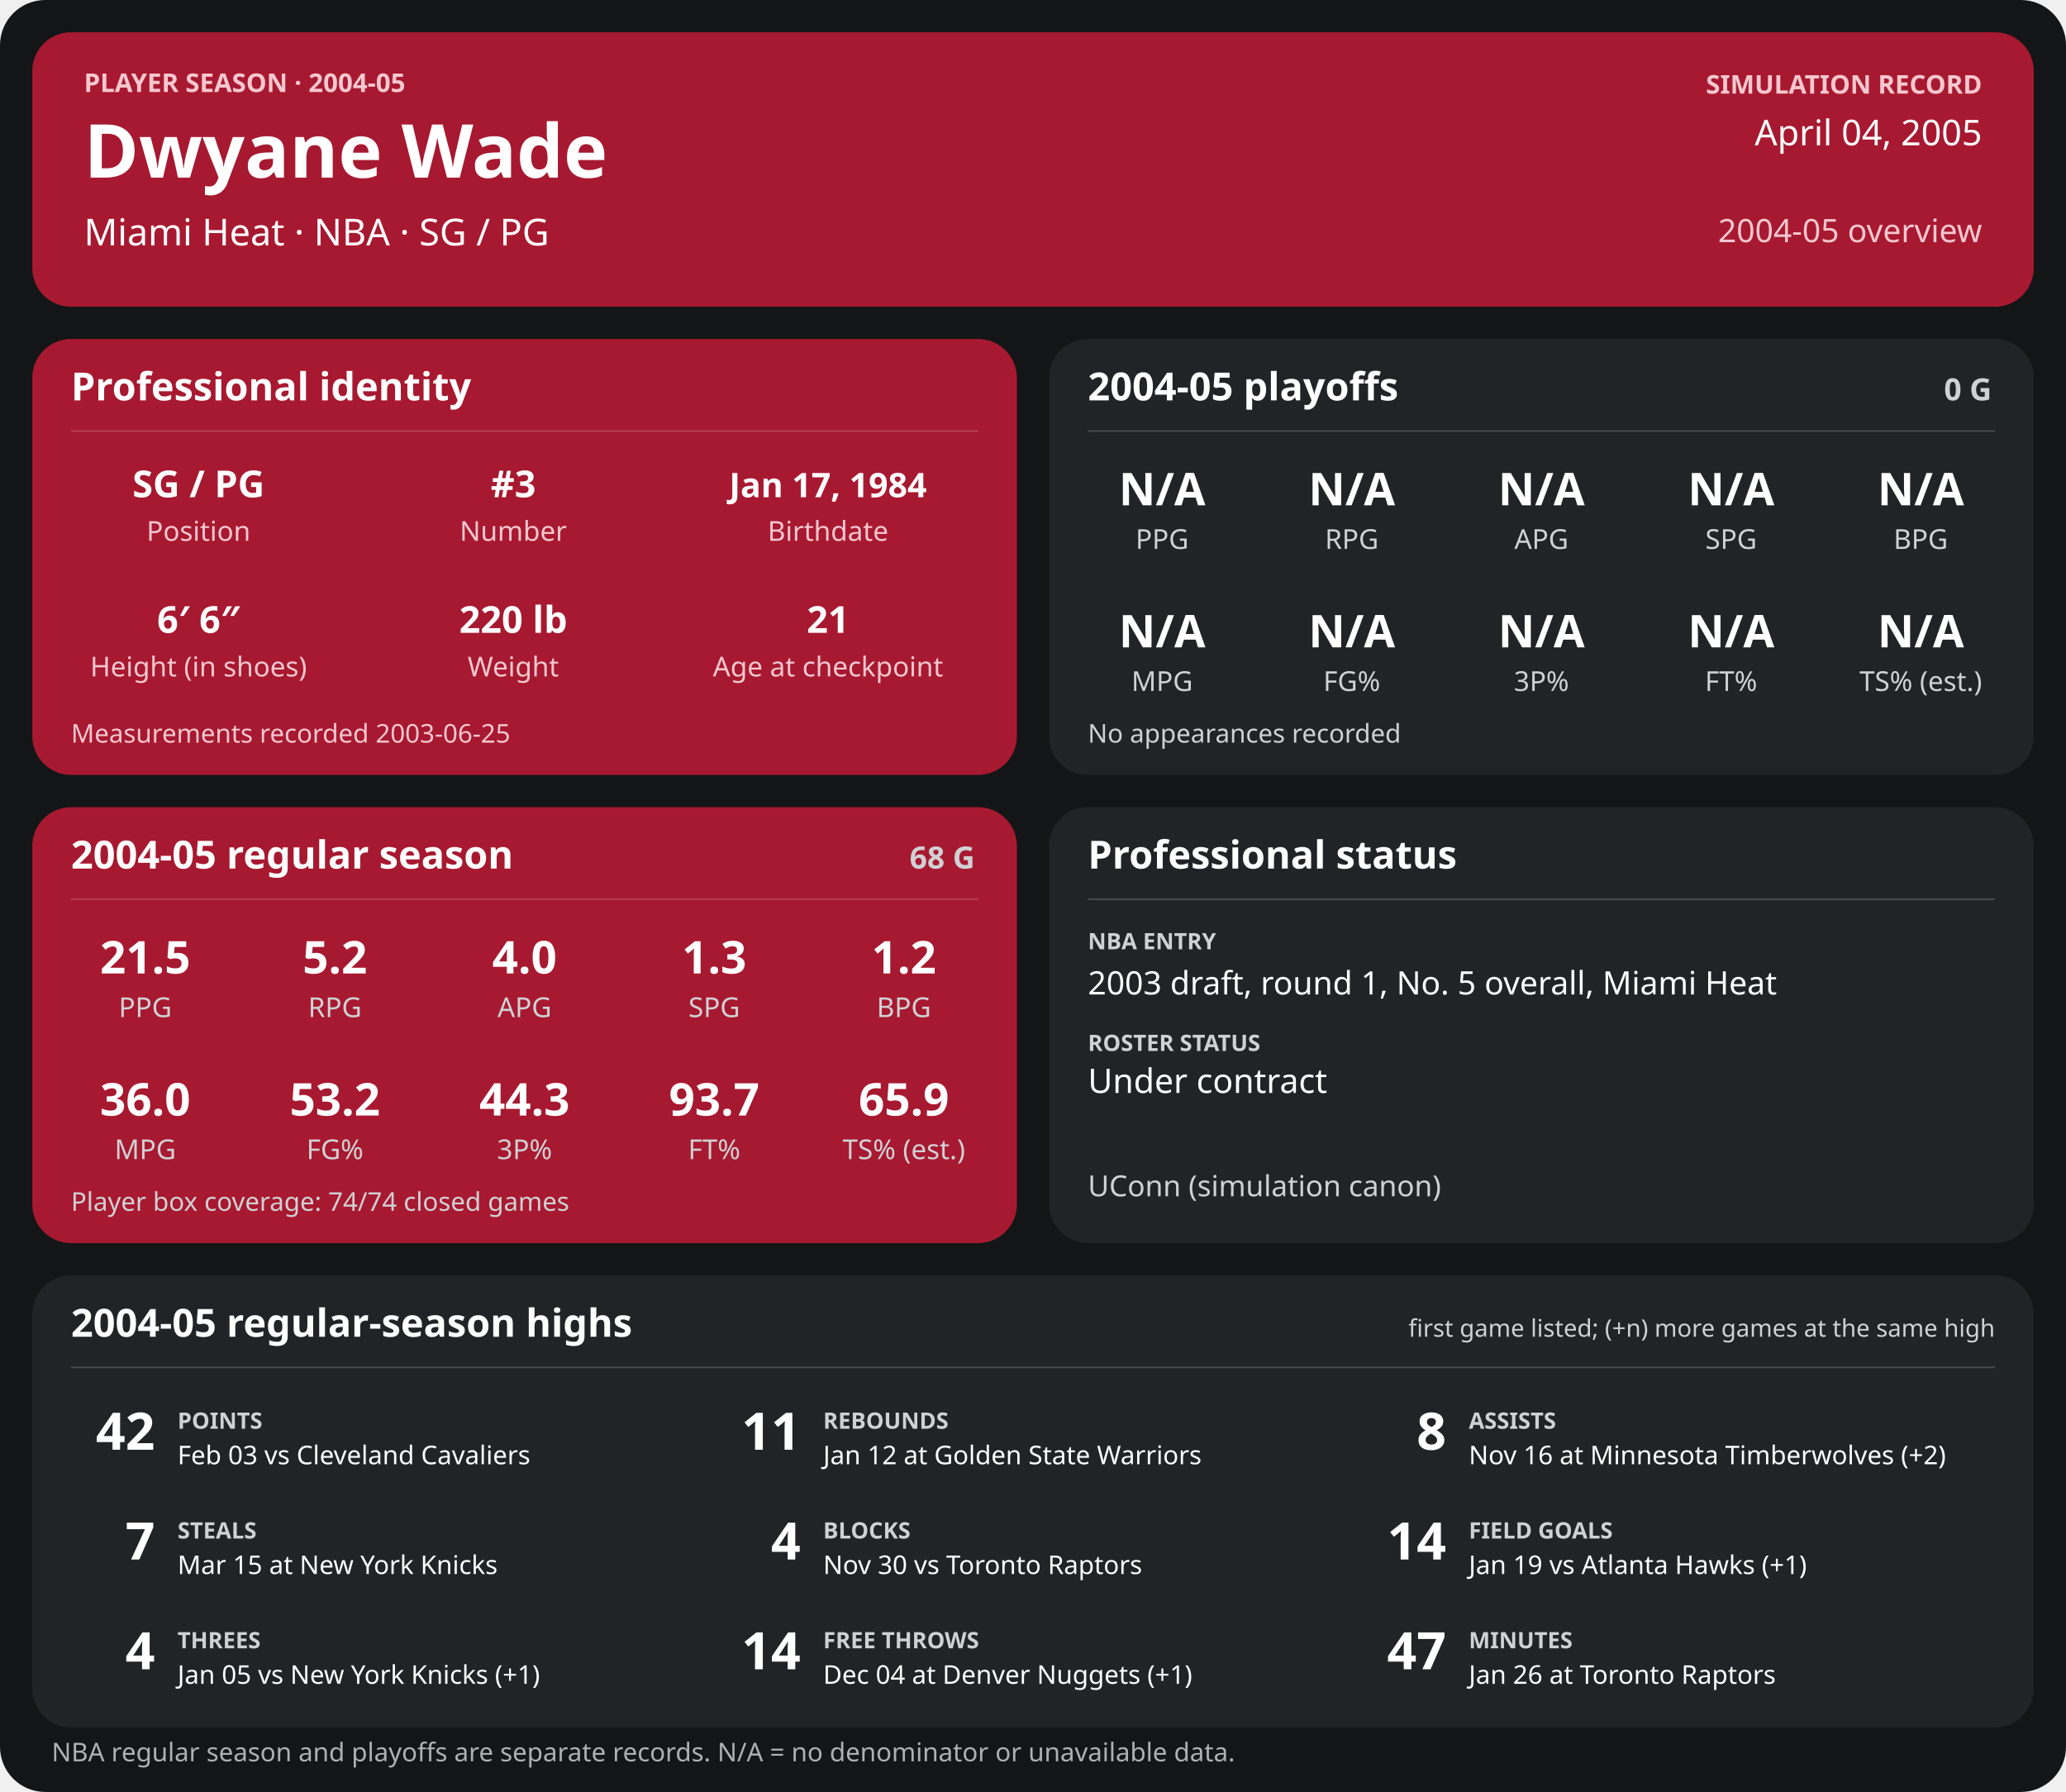
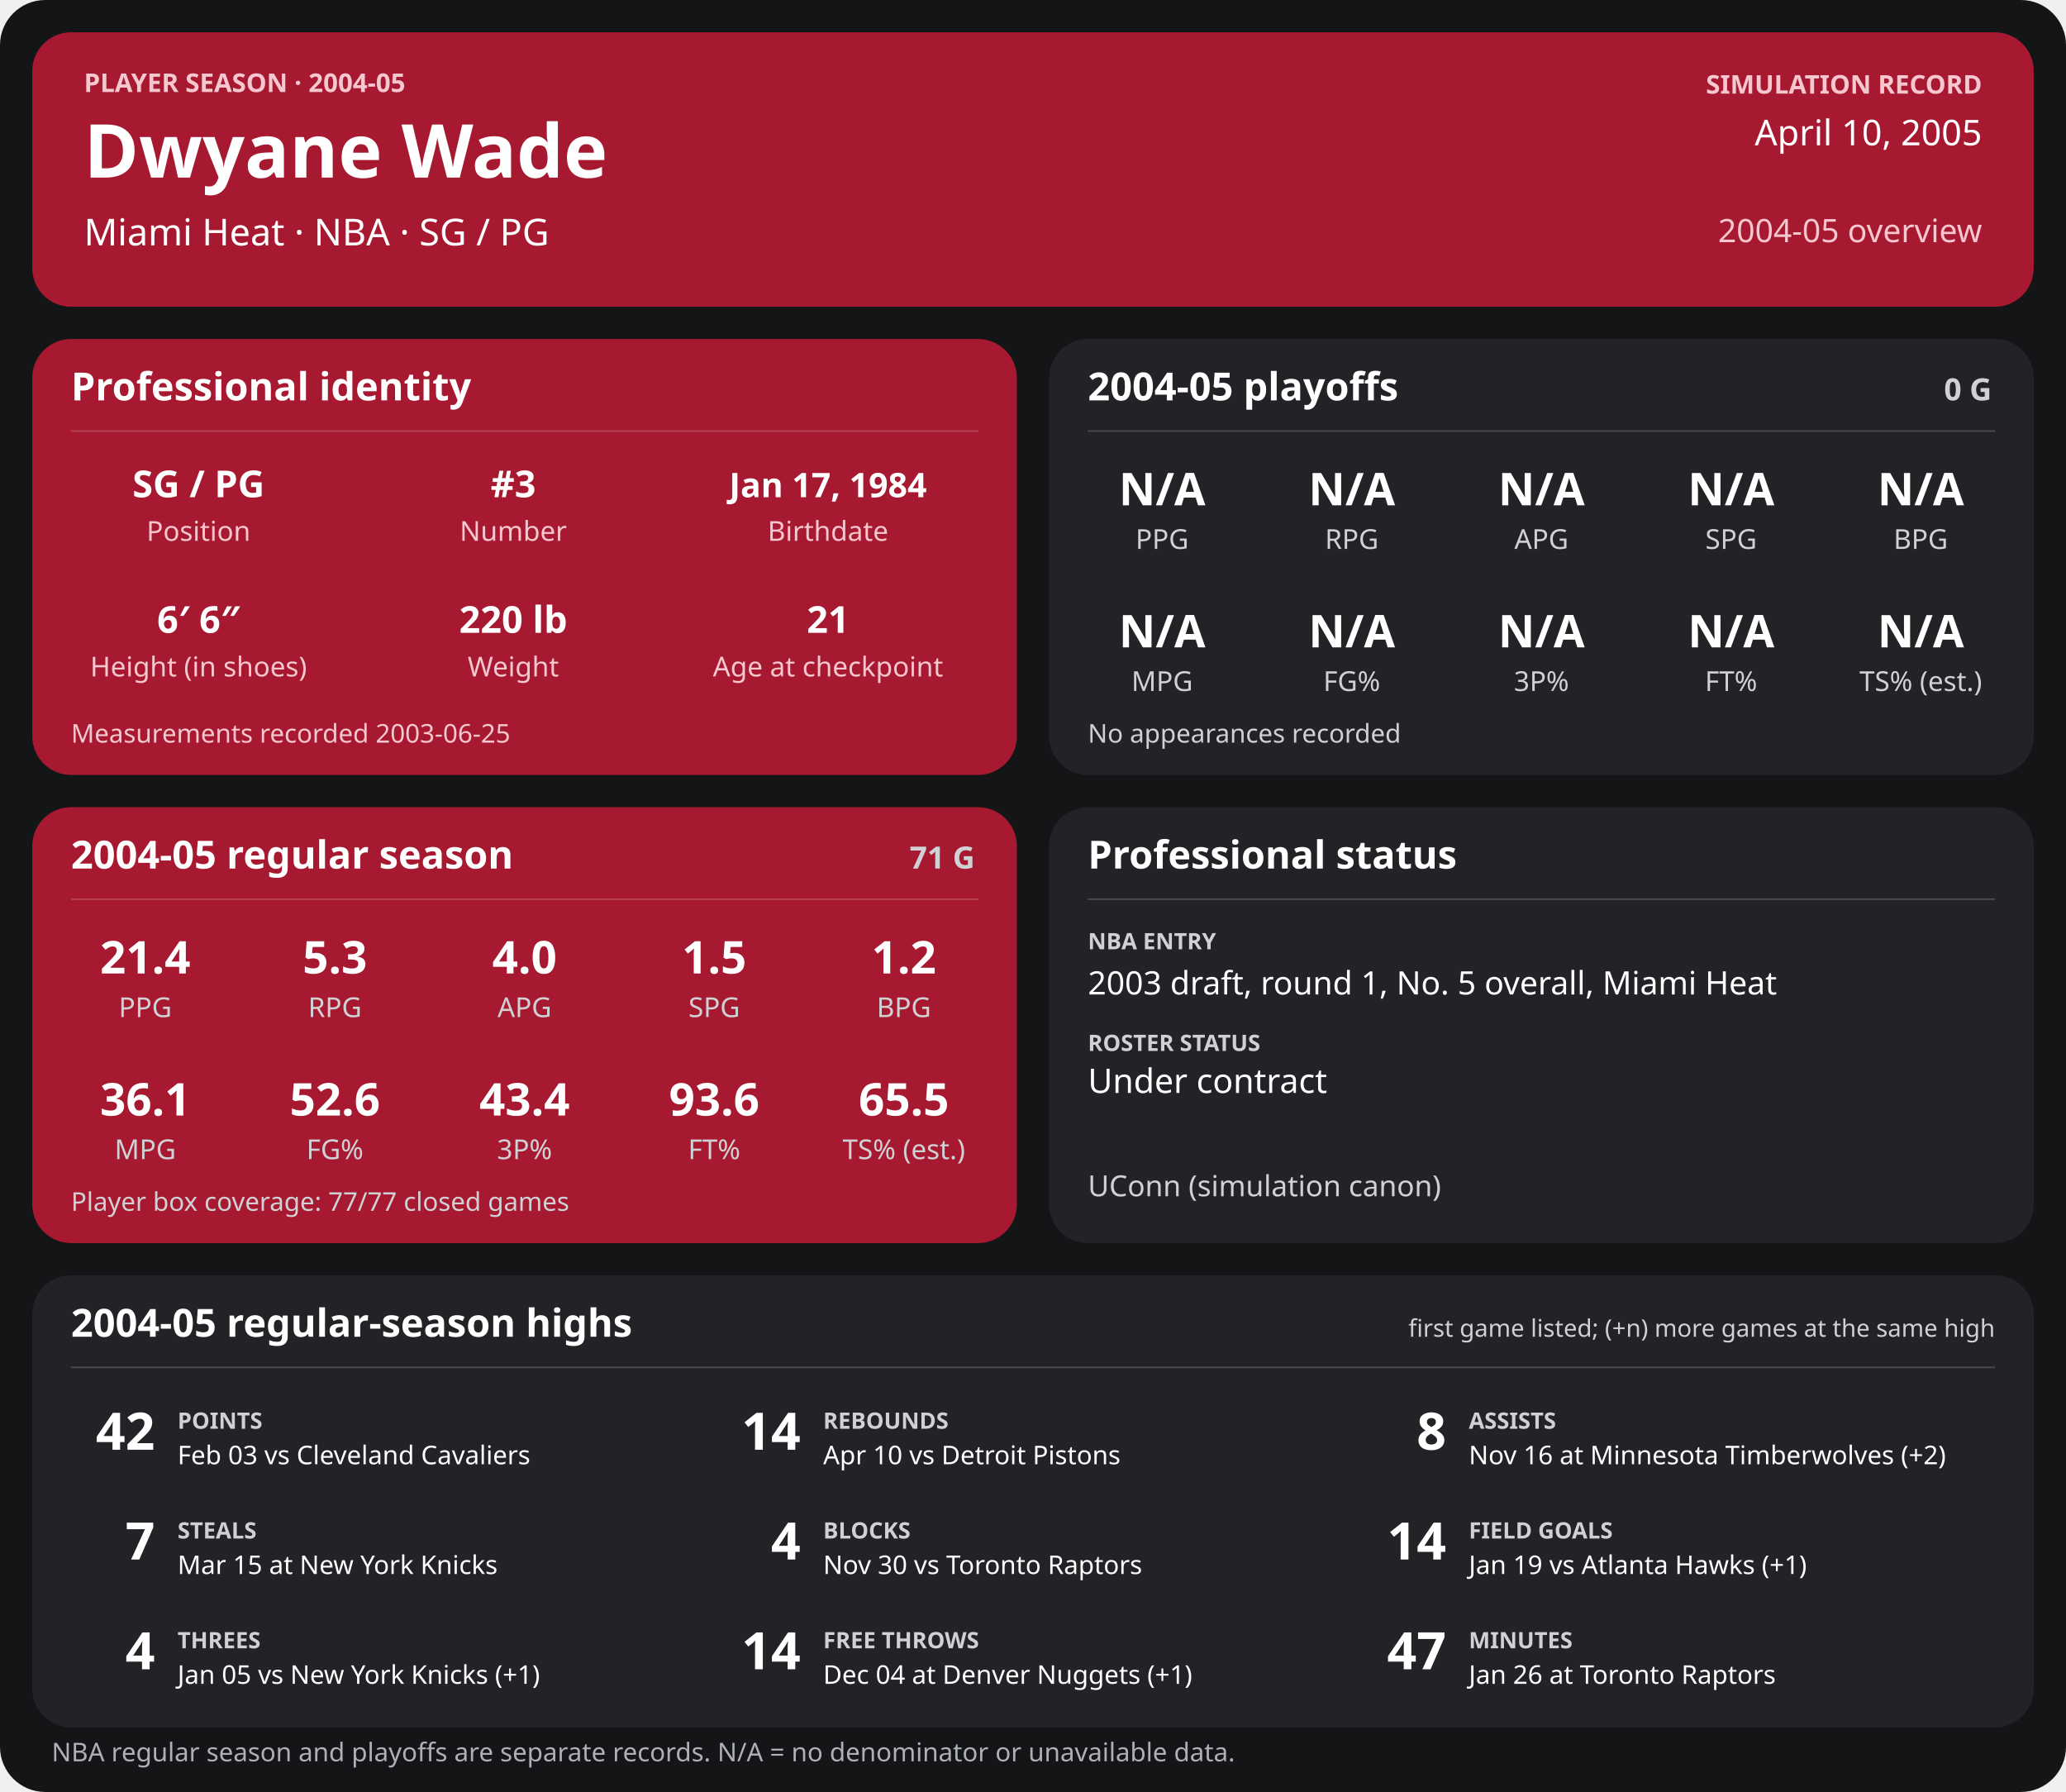
<svg xmlns="http://www.w3.org/2000/svg" width="1280" height="1110" viewBox="0 0 1280 1110" role="img" aria-labelledby="title desc">
  <rect width="1280" height="1110" rx="28" fill="#141517" />
  <g>
    <rect x="20" y="20" width="1240" height="170" rx="24" fill="#a71930" />
    <text x="52" y="57" font-family="sans-serif" fill="#f6c7cf" font-size="16" font-weight="700" text-anchor="start">PLAYER SEASON · 2004-05</text>
    <text x="52" y="110" font-family="sans-serif" fill="#ffffff" font-size="46" font-weight="700" text-anchor="start">Dwyane Wade</text>
    <text x="52" y="152" font-family="sans-serif" fill="#ffffff" font-size="23" font-weight="400" text-anchor="start">Miami Heat  ·  NBA  ·  SG / PG</text>
    <text x="1228" y="58" font-family="sans-serif" fill="#f6c7cf" font-size="16" font-weight="700" text-anchor="end">SIMULATION RECORD</text>
-     <text x="1228" y="90" font-family="sans-serif" fill="#ffffff" font-size="22" font-weight="500" text-anchor="end">April 04, 2005</text>
+     <text x="1228" y="90" font-family="sans-serif" fill="#ffffff" font-size="22" font-weight="500" text-anchor="end">April 10, 2005</text>
    <text x="1228" y="150" font-family="sans-serif" fill="#f6c7cf" font-size="20" font-weight="500" text-anchor="end">2004-05 overview</text>
    <rect x="20" y="210" width="610" height="270" rx="24" fill="#a71930" />
    <text x="44" y="248" font-family="sans-serif" fill="#ffffff" font-size="24" font-weight="700" text-anchor="start">Professional identity</text>
    <line x1="44" y1="267" x2="606" y2="267" stroke="#ffffff" stroke-opacity="0.18" />
    <text x="123" y="308" font-family="sans-serif" fill="#ffffff" font-size="23" font-weight="600" text-anchor="middle">SG / PG</text>
    <text x="123" y="335" font-family="sans-serif" fill="#f6c7cf" font-size="17" font-weight="400" text-anchor="middle">Position</text>
    <text x="318" y="308" font-family="sans-serif" fill="#ffffff" font-size="23" font-weight="600" text-anchor="middle">#3</text>
    <text x="318" y="335" font-family="sans-serif" fill="#f6c7cf" font-size="17" font-weight="400" text-anchor="middle">Number</text>
    <text x="513" y="308" font-family="sans-serif" fill="#ffffff" font-size="21" font-weight="600" text-anchor="middle">Jan 17, 1984</text>
    <text x="513" y="335" font-family="sans-serif" fill="#f6c7cf" font-size="17" font-weight="400" text-anchor="middle">Birthdate</text>
    <text x="123" y="392" font-family="sans-serif" fill="#ffffff" font-size="23" font-weight="600" text-anchor="middle">6′ 6″</text>
    <text x="123" y="419" font-family="sans-serif" fill="#f6c7cf" font-size="17" font-weight="400" text-anchor="middle">Height (in shoes)</text>
    <text x="318" y="392" font-family="sans-serif" fill="#ffffff" font-size="23" font-weight="600" text-anchor="middle">220 lb</text>
    <text x="318" y="419" font-family="sans-serif" fill="#f6c7cf" font-size="17" font-weight="400" text-anchor="middle">Weight</text>
    <text x="513" y="392" font-family="sans-serif" fill="#ffffff" font-size="23" font-weight="600" text-anchor="middle">21</text>
    <text x="513" y="419" font-family="sans-serif" fill="#f6c7cf" font-size="17" font-weight="400" text-anchor="middle">Age at checkpoint</text>
    <text x="44" y="460" font-family="sans-serif" fill="#f6c7cf" font-size="16" font-weight="400" text-anchor="start">Measurements recorded 2003-06-25</text>
    <rect x="650" y="210" width="610" height="270" rx="24" fill="#222326" />
    <text x="674" y="248" font-family="sans-serif" fill="#ffffff" font-size="24" font-weight="700" text-anchor="start">2004-05 playoffs</text>
    <text x="1234" y="248" font-family="sans-serif" fill="#d0d1d4" font-size="19" font-weight="700" text-anchor="end">0 G</text>
    <line x1="674" y1="267" x2="1236" y2="267" stroke="#ffffff" stroke-opacity="0.18" />
    <text x="720.0" y="313" font-family="sans-serif" fill="#ffffff" font-size="28" font-weight="600" text-anchor="middle">N/A</text>
    <text x="720.0" y="340" font-family="sans-serif" fill="#d0d1d4" font-size="17" font-weight="400" text-anchor="middle">PPG</text>
    <text x="837.5" y="313" font-family="sans-serif" fill="#ffffff" font-size="28" font-weight="600" text-anchor="middle">N/A</text>
    <text x="837.5" y="340" font-family="sans-serif" fill="#d0d1d4" font-size="17" font-weight="400" text-anchor="middle">RPG</text>
    <text x="955.0" y="313" font-family="sans-serif" fill="#ffffff" font-size="28" font-weight="600" text-anchor="middle">N/A</text>
    <text x="955.0" y="340" font-family="sans-serif" fill="#d0d1d4" font-size="17" font-weight="400" text-anchor="middle">APG</text>
    <text x="1072.5" y="313" font-family="sans-serif" fill="#ffffff" font-size="28" font-weight="600" text-anchor="middle">N/A</text>
    <text x="1072.5" y="340" font-family="sans-serif" fill="#d0d1d4" font-size="17" font-weight="400" text-anchor="middle">SPG</text>
    <text x="1190.0" y="313" font-family="sans-serif" fill="#ffffff" font-size="28" font-weight="600" text-anchor="middle">N/A</text>
    <text x="1190.0" y="340" font-family="sans-serif" fill="#d0d1d4" font-size="17" font-weight="400" text-anchor="middle">BPG</text>
    <text x="720.0" y="401" font-family="sans-serif" fill="#ffffff" font-size="28" font-weight="600" text-anchor="middle">N/A</text>
    <text x="720.0" y="428" font-family="sans-serif" fill="#d0d1d4" font-size="17" font-weight="400" text-anchor="middle">MPG</text>
    <text x="837.5" y="401" font-family="sans-serif" fill="#ffffff" font-size="28" font-weight="600" text-anchor="middle">N/A</text>
    <text x="837.5" y="428" font-family="sans-serif" fill="#d0d1d4" font-size="17" font-weight="400" text-anchor="middle">FG%</text>
    <text x="955.0" y="401" font-family="sans-serif" fill="#ffffff" font-size="28" font-weight="600" text-anchor="middle">N/A</text>
    <text x="955.0" y="428" font-family="sans-serif" fill="#d0d1d4" font-size="17" font-weight="400" text-anchor="middle">3P%</text>
    <text x="1072.5" y="401" font-family="sans-serif" fill="#ffffff" font-size="28" font-weight="600" text-anchor="middle">N/A</text>
    <text x="1072.5" y="428" font-family="sans-serif" fill="#d0d1d4" font-size="17" font-weight="400" text-anchor="middle">FT%</text>
    <text x="1190.0" y="401" font-family="sans-serif" fill="#ffffff" font-size="28" font-weight="600" text-anchor="middle">N/A</text>
    <text x="1190.0" y="428" font-family="sans-serif" fill="#d0d1d4" font-size="17" font-weight="400" text-anchor="middle">TS% (est.)</text>
    <text x="674" y="460" font-family="sans-serif" fill="#d0d1d4" font-size="16" font-weight="400" text-anchor="start">No appearances recorded</text>
    <rect x="20" y="500" width="610" height="270" rx="24" fill="#a71930" />
    <text x="44" y="538" font-family="sans-serif" fill="#ffffff" font-size="24" font-weight="700" text-anchor="start">2004-05 regular season</text>
-     <text x="604" y="538" font-family="sans-serif" fill="#d0d1d4" font-size="19" font-weight="700" text-anchor="end">68 G</text>
+     <text x="604" y="538" font-family="sans-serif" fill="#d0d1d4" font-size="19" font-weight="700" text-anchor="end">71 G</text>
    <line x1="44" y1="557" x2="606" y2="557" stroke="#ffffff" stroke-opacity="0.18" />
-     <text x="90.0" y="603" font-family="sans-serif" fill="#ffffff" font-size="28" font-weight="600" text-anchor="middle">21.5</text>
+     <text x="90.0" y="603" font-family="sans-serif" fill="#ffffff" font-size="28" font-weight="600" text-anchor="middle">21.4</text>
    <text x="90.0" y="630" font-family="sans-serif" fill="#d0d1d4" font-size="17" font-weight="400" text-anchor="middle">PPG</text>
-     <text x="207.5" y="603" font-family="sans-serif" fill="#ffffff" font-size="28" font-weight="600" text-anchor="middle">5.2</text>
+     <text x="207.5" y="603" font-family="sans-serif" fill="#ffffff" font-size="28" font-weight="600" text-anchor="middle">5.3</text>
    <text x="207.5" y="630" font-family="sans-serif" fill="#d0d1d4" font-size="17" font-weight="400" text-anchor="middle">RPG</text>
    <text x="325.0" y="603" font-family="sans-serif" fill="#ffffff" font-size="28" font-weight="600" text-anchor="middle">4.0</text>
    <text x="325.0" y="630" font-family="sans-serif" fill="#d0d1d4" font-size="17" font-weight="400" text-anchor="middle">APG</text>
-     <text x="442.5" y="603" font-family="sans-serif" fill="#ffffff" font-size="28" font-weight="600" text-anchor="middle">1.3</text>
+     <text x="442.5" y="603" font-family="sans-serif" fill="#ffffff" font-size="28" font-weight="600" text-anchor="middle">1.5</text>
    <text x="442.5" y="630" font-family="sans-serif" fill="#d0d1d4" font-size="17" font-weight="400" text-anchor="middle">SPG</text>
    <text x="560.0" y="603" font-family="sans-serif" fill="#ffffff" font-size="28" font-weight="600" text-anchor="middle">1.2</text>
    <text x="560.0" y="630" font-family="sans-serif" fill="#d0d1d4" font-size="17" font-weight="400" text-anchor="middle">BPG</text>
-     <text x="90.0" y="691" font-family="sans-serif" fill="#ffffff" font-size="28" font-weight="600" text-anchor="middle">36.0</text>
+     <text x="90.0" y="691" font-family="sans-serif" fill="#ffffff" font-size="28" font-weight="600" text-anchor="middle">36.1</text>
    <text x="90.0" y="718" font-family="sans-serif" fill="#d0d1d4" font-size="17" font-weight="400" text-anchor="middle">MPG</text>
-     <text x="207.5" y="691" font-family="sans-serif" fill="#ffffff" font-size="28" font-weight="600" text-anchor="middle">53.2</text>
+     <text x="207.5" y="691" font-family="sans-serif" fill="#ffffff" font-size="28" font-weight="600" text-anchor="middle">52.6</text>
    <text x="207.5" y="718" font-family="sans-serif" fill="#d0d1d4" font-size="17" font-weight="400" text-anchor="middle">FG%</text>
-     <text x="325.0" y="691" font-family="sans-serif" fill="#ffffff" font-size="28" font-weight="600" text-anchor="middle">44.3</text>
+     <text x="325.0" y="691" font-family="sans-serif" fill="#ffffff" font-size="28" font-weight="600" text-anchor="middle">43.4</text>
    <text x="325.0" y="718" font-family="sans-serif" fill="#d0d1d4" font-size="17" font-weight="400" text-anchor="middle">3P%</text>
-     <text x="442.5" y="691" font-family="sans-serif" fill="#ffffff" font-size="28" font-weight="600" text-anchor="middle">93.7</text>
+     <text x="442.5" y="691" font-family="sans-serif" fill="#ffffff" font-size="28" font-weight="600" text-anchor="middle">93.6</text>
    <text x="442.5" y="718" font-family="sans-serif" fill="#d0d1d4" font-size="17" font-weight="400" text-anchor="middle">FT%</text>
-     <text x="560.0" y="691" font-family="sans-serif" fill="#ffffff" font-size="28" font-weight="600" text-anchor="middle">65.9</text>
+     <text x="560.0" y="691" font-family="sans-serif" fill="#ffffff" font-size="28" font-weight="600" text-anchor="middle">65.5</text>
    <text x="560.0" y="718" font-family="sans-serif" fill="#d0d1d4" font-size="17" font-weight="400" text-anchor="middle">TS% (est.)</text>
-     <text x="44" y="750" font-family="sans-serif" fill="#d0d1d4" font-size="16" font-weight="400" text-anchor="start">Player box coverage: 74/74 closed games</text>
+     <text x="44" y="750" font-family="sans-serif" fill="#d0d1d4" font-size="16" font-weight="400" text-anchor="start">Player box coverage: 77/77 closed games</text>
    <rect x="650" y="500" width="610" height="270" rx="24" fill="#222326" />
    <text x="674" y="538" font-family="sans-serif" fill="#ffffff" font-size="24" font-weight="700" text-anchor="start">Professional status</text>
    <line x1="674" y1="557" x2="1236" y2="557" stroke="#ffffff" stroke-opacity="0.18" />
    <text x="674" y="588" font-family="sans-serif" fill="#d0d1d4" font-size="14" font-weight="700" text-anchor="start">NBA ENTRY</text>
    <text x="674" y="616" font-family="sans-serif" fill="#ffffff" font-size="20" font-weight="500" text-anchor="start">2003 draft, round 1, No. 5 overall, Miami Heat</text>
    <text x="674" y="651" font-family="sans-serif" fill="#d0d1d4" font-size="14" font-weight="700" text-anchor="start">ROSTER STATUS</text>
    <text x="674" y="677" font-family="sans-serif" fill="#ffffff" font-size="21" font-weight="500" text-anchor="start">Under contract</text>
    <text x="674" y="741" font-family="sans-serif" fill="#d0d1d4" font-size="18" font-weight="400" text-anchor="start">UConn (simulation canon)</text>
    <rect x="20" y="790" width="1240" height="280" rx="24" fill="#222326" />
    <text x="44" y="828" font-family="sans-serif" fill="#ffffff" font-size="24" font-weight="700" text-anchor="start">2004-05 regular-season highs</text>
    <text x="1236" y="828" font-family="sans-serif" fill="#d0d1d4" font-size="15" font-weight="400" text-anchor="end">first game listed; (+n) more games at the same high</text>
    <line x1="44" y1="847" x2="1236" y2="847" stroke="#ffffff" stroke-opacity="0.18" />
    <text x="96" y="898" font-family="sans-serif" fill="#ffffff" font-size="32" font-weight="700" text-anchor="end">42</text>
    <text x="110" y="885" font-family="sans-serif" fill="#d0d1d4" font-size="14" font-weight="700" text-anchor="start">POINTS</text>
    <text x="110" y="907" font-family="sans-serif" fill="#ffffff" font-size="16" font-weight="400" text-anchor="start">Feb 03 vs Cleveland Cavaliers</text>
-     <text x="496" y="898" font-family="sans-serif" fill="#ffffff" font-size="32" font-weight="700" text-anchor="end">11</text>
+     <text x="496" y="898" font-family="sans-serif" fill="#ffffff" font-size="32" font-weight="700" text-anchor="end">14</text>
    <text x="510" y="885" font-family="sans-serif" fill="#d0d1d4" font-size="14" font-weight="700" text-anchor="start">REBOUNDS</text>
-     <text x="510" y="907" font-family="sans-serif" fill="#ffffff" font-size="16" font-weight="400" text-anchor="start">Jan 12 at Golden State Warriors</text>
+     <text x="510" y="907" font-family="sans-serif" fill="#ffffff" font-size="16" font-weight="400" text-anchor="start">Apr 10 vs Detroit Pistons</text>
    <text x="896" y="898" font-family="sans-serif" fill="#ffffff" font-size="32" font-weight="700" text-anchor="end">8</text>
    <text x="910" y="885" font-family="sans-serif" fill="#d0d1d4" font-size="14" font-weight="700" text-anchor="start">ASSISTS</text>
    <text x="910" y="907" font-family="sans-serif" fill="#ffffff" font-size="16" font-weight="400" text-anchor="start">Nov 16 at Minnesota Timberwolves (+2)</text>
    <text x="96" y="966" font-family="sans-serif" fill="#ffffff" font-size="32" font-weight="700" text-anchor="end">7</text>
    <text x="110" y="953" font-family="sans-serif" fill="#d0d1d4" font-size="14" font-weight="700" text-anchor="start">STEALS</text>
    <text x="110" y="975" font-family="sans-serif" fill="#ffffff" font-size="16" font-weight="400" text-anchor="start">Mar 15 at New York Knicks</text>
    <text x="496" y="966" font-family="sans-serif" fill="#ffffff" font-size="32" font-weight="700" text-anchor="end">4</text>
    <text x="510" y="953" font-family="sans-serif" fill="#d0d1d4" font-size="14" font-weight="700" text-anchor="start">BLOCKS</text>
    <text x="510" y="975" font-family="sans-serif" fill="#ffffff" font-size="16" font-weight="400" text-anchor="start">Nov 30 vs Toronto Raptors</text>
    <text x="896" y="966" font-family="sans-serif" fill="#ffffff" font-size="32" font-weight="700" text-anchor="end">14</text>
    <text x="910" y="953" font-family="sans-serif" fill="#d0d1d4" font-size="14" font-weight="700" text-anchor="start">FIELD GOALS</text>
    <text x="910" y="975" font-family="sans-serif" fill="#ffffff" font-size="16" font-weight="400" text-anchor="start">Jan 19 vs Atlanta Hawks (+1)</text>
    <text x="96" y="1034" font-family="sans-serif" fill="#ffffff" font-size="32" font-weight="700" text-anchor="end">4</text>
    <text x="110" y="1021" font-family="sans-serif" fill="#d0d1d4" font-size="14" font-weight="700" text-anchor="start">THREES</text>
    <text x="110" y="1043" font-family="sans-serif" fill="#ffffff" font-size="16" font-weight="400" text-anchor="start">Jan 05 vs New York Knicks (+1)</text>
    <text x="496" y="1034" font-family="sans-serif" fill="#ffffff" font-size="32" font-weight="700" text-anchor="end">14</text>
    <text x="510" y="1021" font-family="sans-serif" fill="#d0d1d4" font-size="14" font-weight="700" text-anchor="start">FREE THROWS</text>
    <text x="510" y="1043" font-family="sans-serif" fill="#ffffff" font-size="16" font-weight="400" text-anchor="start">Dec 04 at Denver Nuggets (+1)</text>
    <text x="896" y="1034" font-family="sans-serif" fill="#ffffff" font-size="32" font-weight="700" text-anchor="end">47</text>
    <text x="910" y="1021" font-family="sans-serif" fill="#d0d1d4" font-size="14" font-weight="700" text-anchor="start">MINUTES</text>
    <text x="910" y="1043" font-family="sans-serif" fill="#ffffff" font-size="16" font-weight="400" text-anchor="start">Jan 26 at Toronto Raptors</text>
    <text x="32" y="1091" font-family="sans-serif" fill="#aeb0b5" font-size="16" font-weight="400" text-anchor="start">NBA regular season and playoffs are separate records. N/A = no denominator or unavailable data.</text>
  </g>
</svg>
